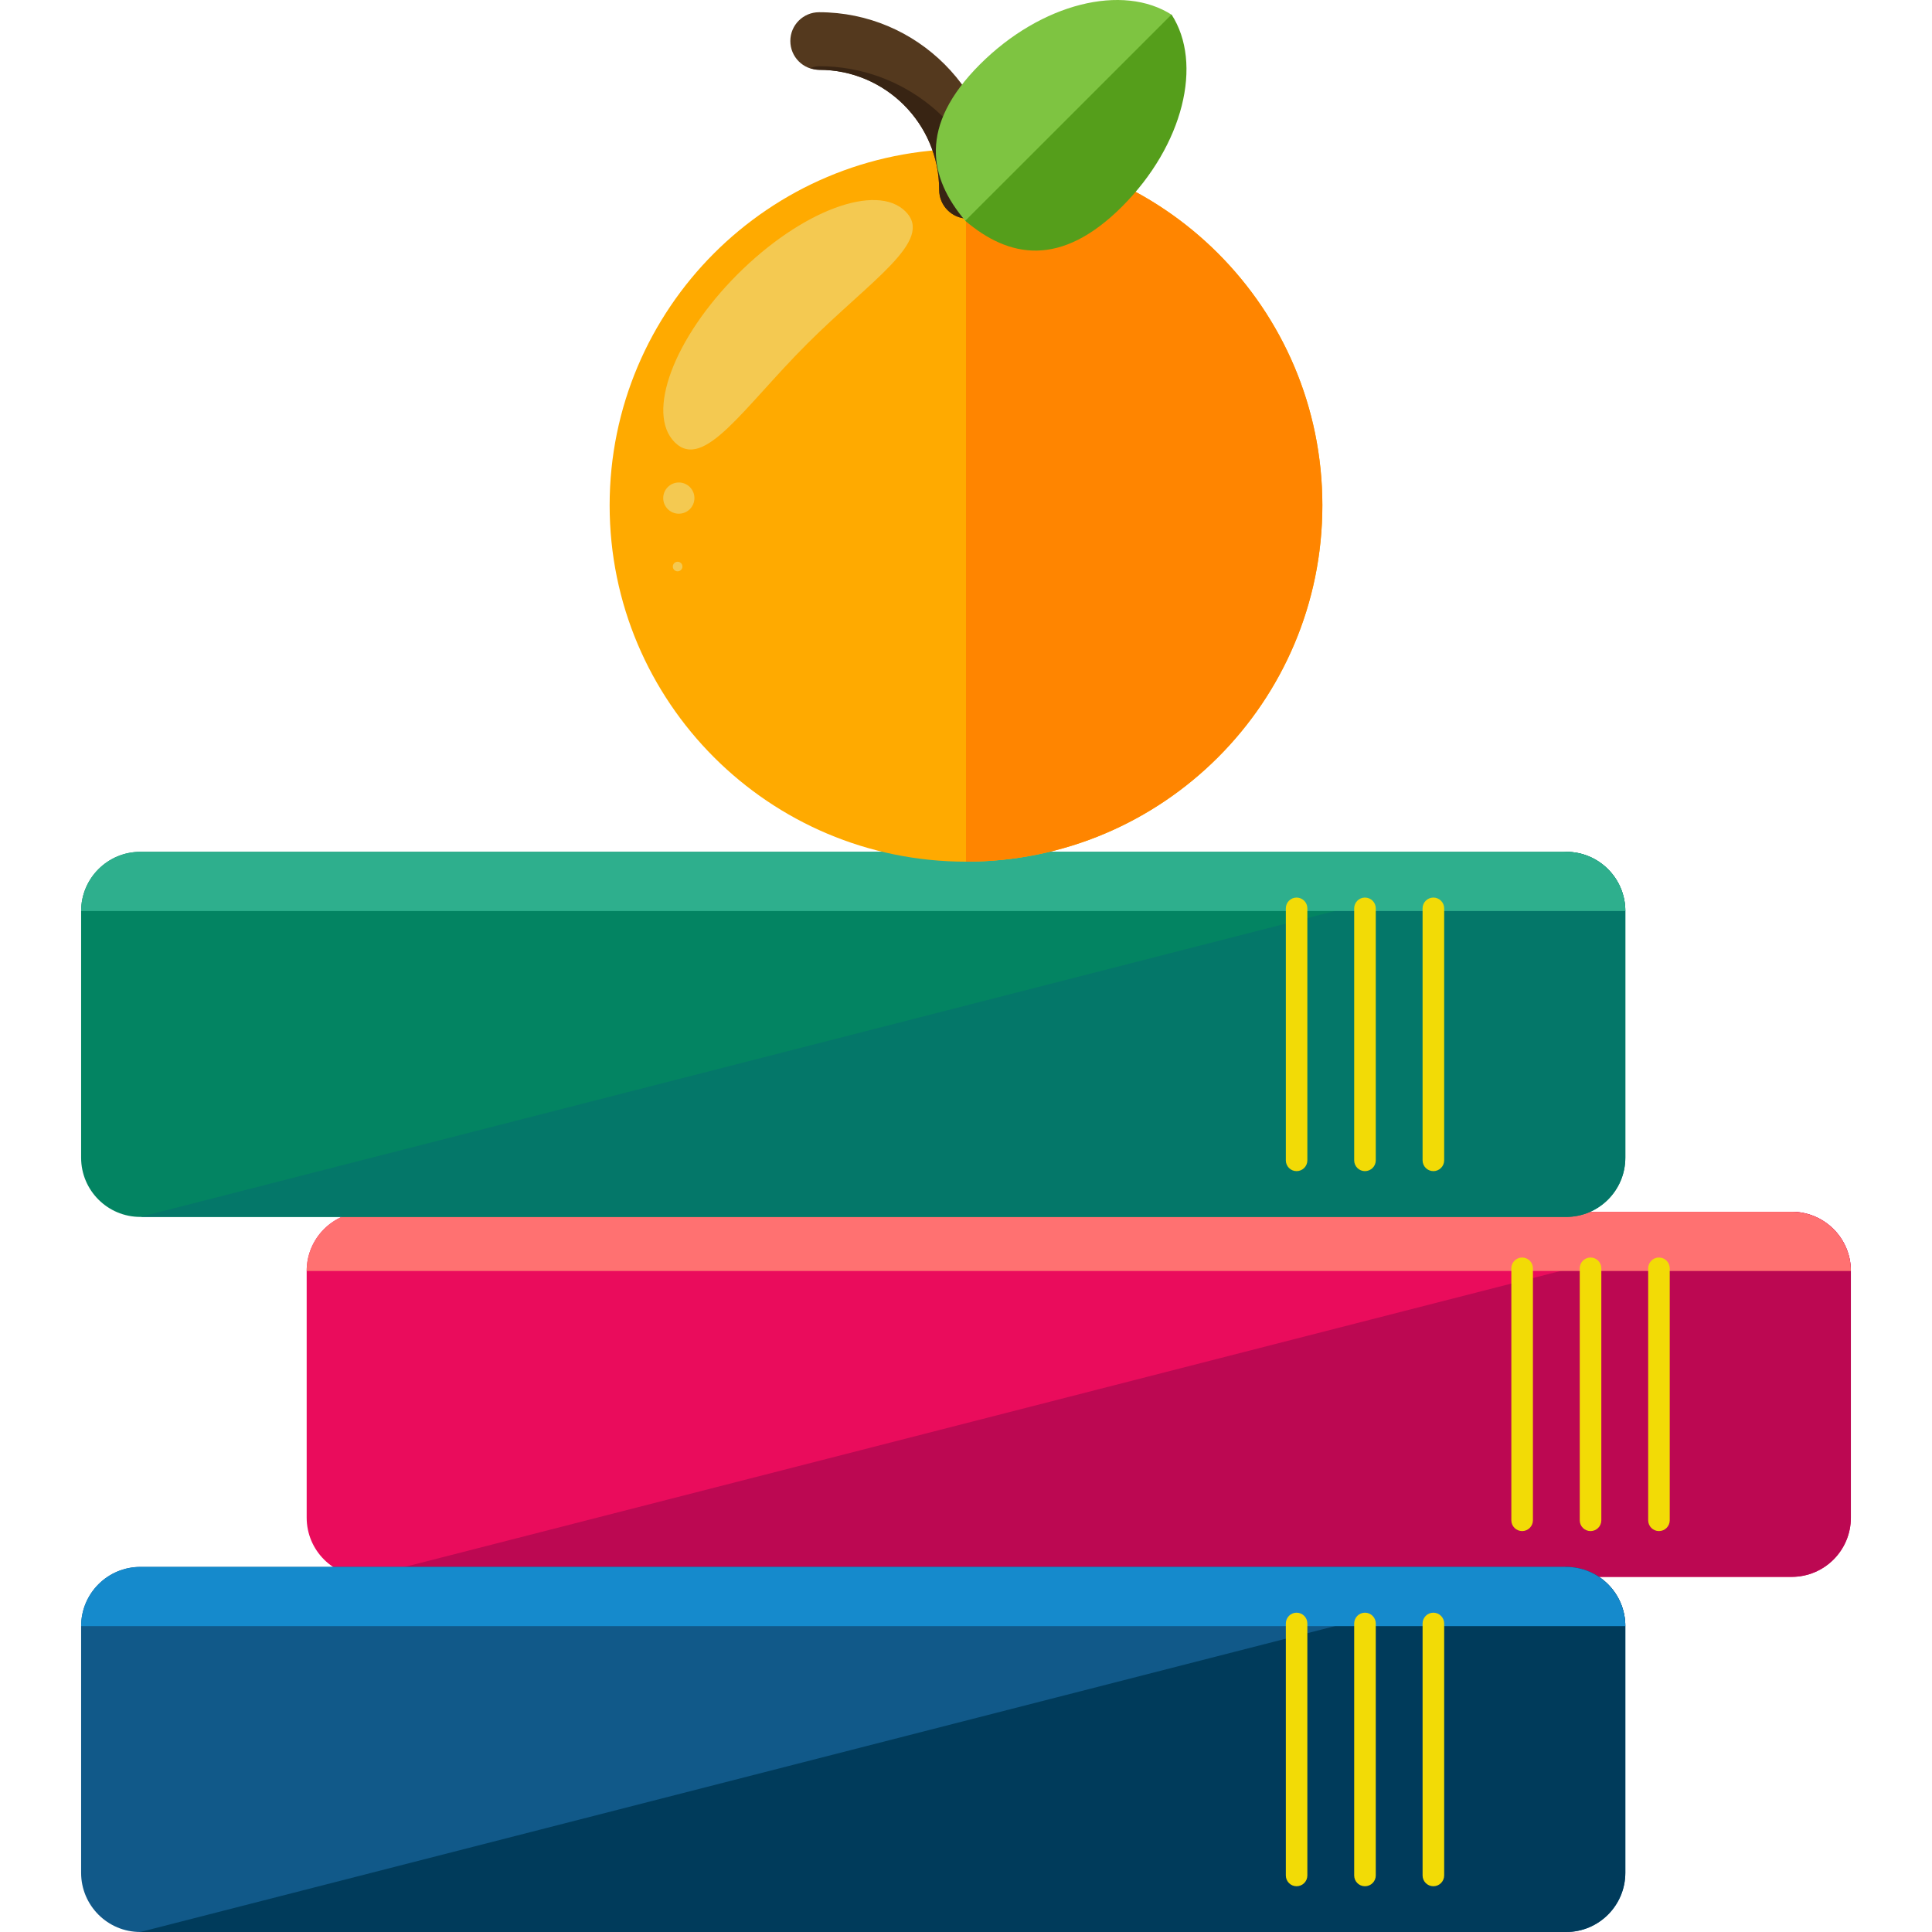
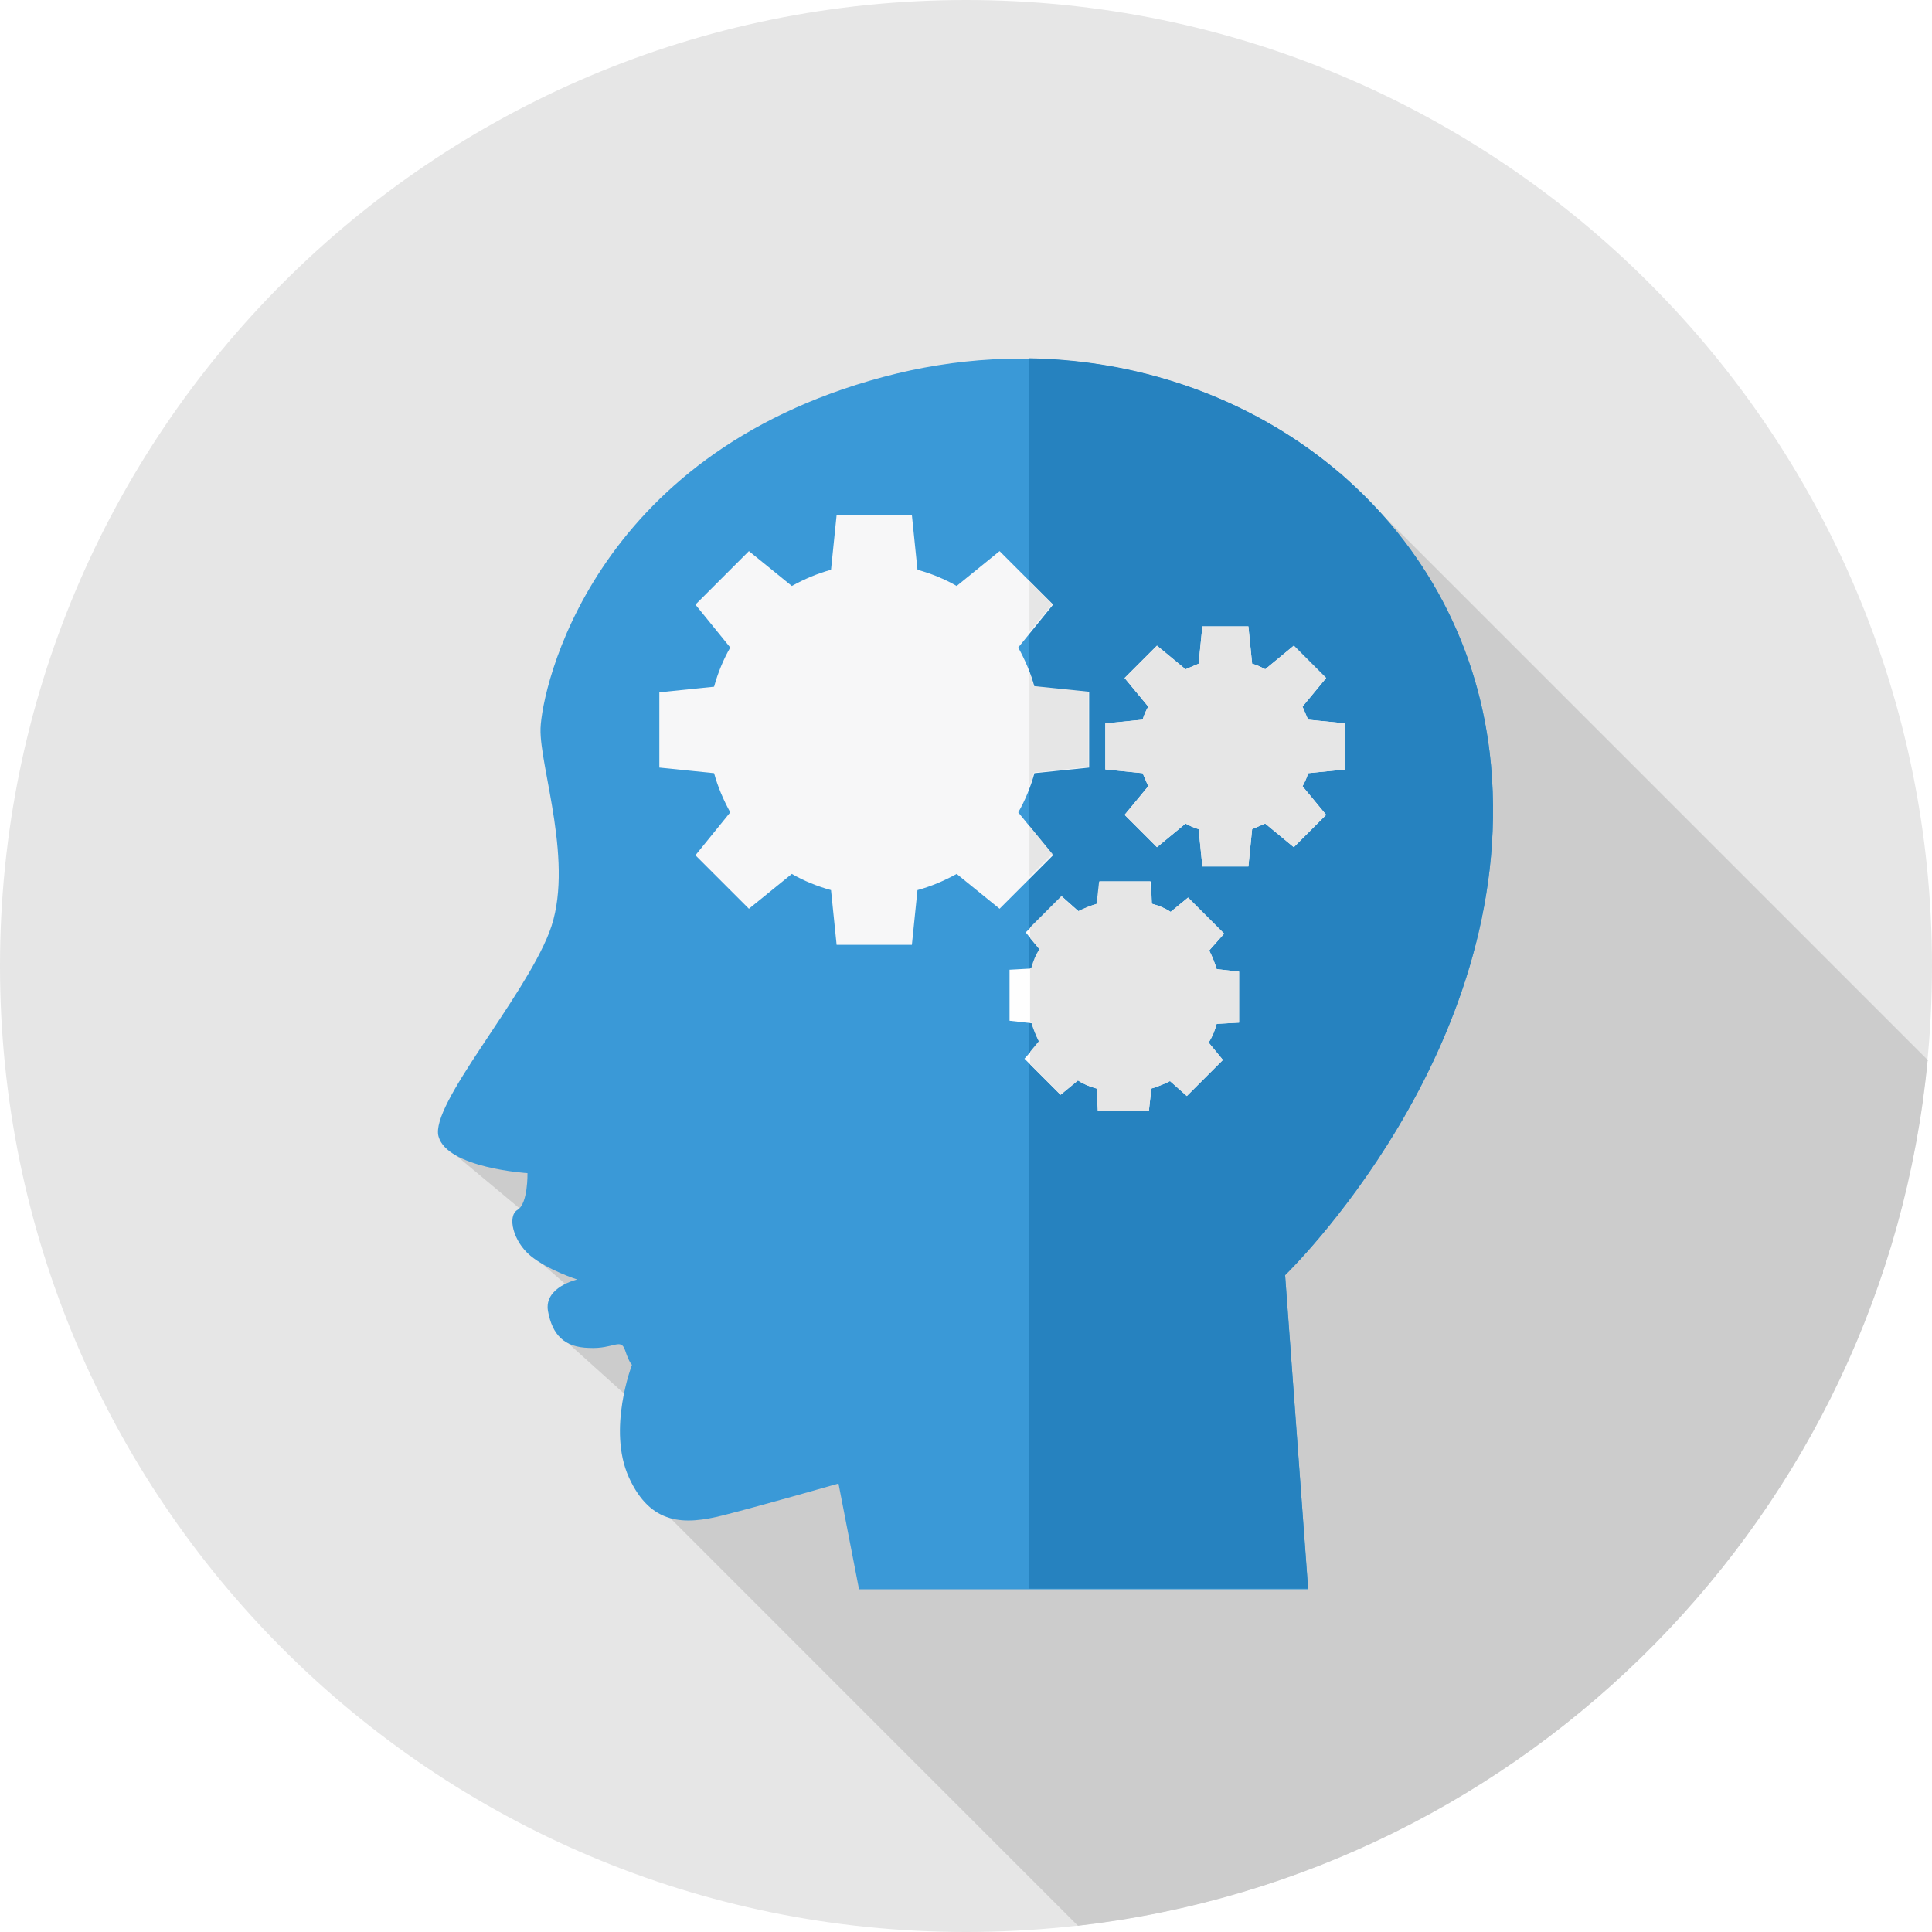
- <svg xmlns="http://www.w3.org/2000/svg" version="1.1" id="Layer_1" x="0px" y="0px" viewBox="0 0 504.124 504.124" style="enable-background:new 0 0 504.124 504.124;" xml:space="preserve">
-   <path style="fill:#EA0C5C;" d="M482.951,396.006c0,8.531-6.908,15.447-15.447,15.447H95.461c-8.515,0-15.439-6.916-15.439-15.447  v-64.37c0-8.531,6.924-15.447,15.439-15.447h372.043c8.539,0,15.447,6.916,15.447,15.447L482.951,396.006L482.951,396.006z" />
-   <path style="fill:#BC0852;" d="M467.512,316.197c8.539,0,15.447,6.916,15.447,15.447v64.37c0,8.531-6.908,15.447-15.447,15.447  H95.461" />
-   <path style="fill:#FF7171;" d="M80.022,331.643c0-8.531,6.924-15.447,15.439-15.447h372.043c8.539,0,15.447,6.916,15.447,15.447" />
+ <svg xmlns="http://www.w3.org/2000/svg" version="1.1" id="Layer_1" x="0px" y="0px" viewBox="0 0 512 512" style="enable-background:new 0 0 512 512;" xml:space="preserve">
+   <circle style="fill:#E6E6E6;" cx="256" cy="256" r="256" />
+   <path style="fill:#CCCCCC;" d="M510.846,281.056c-11.539,120.006-105.993,215.614-225.175,229.296l-108.63-108.632l-6.429-27.694  l-21.594-19.451l5.275-10.385l-15.496-13.517l5.275-5.11l-24.891-20.77L355.235,125.28l155.776,155.776L510.846,281.056  L510.846,281.056z" />
+   <path style="fill:#3A99D7;" d="M346.663,421.008l-6.099-83.081c0,0,61.487-59.179,54.563-135.171  c-6.923-75.827-83.41-123.632-161.051-102.861s-90.499,82.916-90.828,93.136c-0.329,10.221,9.232,36.265,2.308,54.069  c-6.923,17.804-31.65,45.661-29.341,54.069c2.308,8.407,23.572,9.726,23.572,9.726s0.165,8.078-2.637,9.726  c-2.803,1.649-1.154,8.407,3.461,12.198c4.615,3.792,12.364,6.264,12.364,6.264s-8.901,1.978-7.747,8.407  c1.154,6.264,4.286,9.561,10.879,9.726c6.594,0.329,8.407-2.803,9.561,0.66c1.154,3.461,1.814,3.792,1.814,3.792  s-6.594,17.144-0.824,29.836c5.769,12.693,14.671,12.693,25.056,10.055s30.496-8.407,30.496-8.407l5.44,28.023h118.851  L346.663,421.008z" />
+   <path style="fill:#2682BF;" d="M346.663,421.008l-6.099-83.081c0,0,61.487-59.179,54.563-135.171  c-5.769-63.134-59.673-106.818-122.478-107.807v326.058h73.849h0.164V421.008z" />
+   <path style="fill:#F7F7F8;" d="M243.142,150.996c3.626,0.989,7.253,2.472,10.385,4.286l11.374-9.232l14.176,14.176l-9.232,11.374  c1.814,3.297,3.297,6.758,4.286,10.385l14.507,1.483v19.946l-14.507,1.483c-0.989,3.626-2.472,7.253-4.286,10.385l9.232,11.374  L264.9,240.832l-11.374-9.232c-3.297,1.814-6.758,3.297-10.385,4.286l-1.483,14.507h-19.946l-1.483-14.507  c-3.626-0.989-7.253-2.472-10.385-4.286l-11.374,9.232l-14.176-14.176l9.232-11.374c-1.814-3.297-3.297-6.758-4.286-10.385  l-14.507-1.483v-19.946l14.507-1.483c0.989-3.626,2.472-7.253,4.286-10.385l-9.232-11.374l14.176-14.176l11.374,9.232  c3.297-1.814,6.758-3.297,10.385-4.286l1.483-14.507h19.946L243.142,150.996z M231.768,170.282  c12.693,0,23.078,10.385,23.078,23.078c0,12.693-10.385,23.078-23.078,23.078c-12.693,0-23.078-10.385-23.078-23.078  C208.691,180.666,219.075,170.282,231.768,170.282z" />
+   <path style="fill:#FEFEFE;" d="M305.288,239.516c1.814,0.494,3.461,1.154,4.946,2.143l4.615-3.792l9.561,9.561l-3.957,4.451  c0.824,1.649,1.483,3.297,1.978,4.946l5.935,0.66v13.517l-5.935,0.329c-0.494,1.814-1.154,3.461-2.143,4.946l3.792,4.615  l-9.561,9.561l-4.451-3.956c-1.649,0.824-3.297,1.483-4.946,1.978l-0.66,5.935h-13.517l-0.329-5.935  c-1.814-0.494-3.461-1.154-4.946-2.143l-4.615,3.792l-9.561-9.561l3.957-4.451c-0.824-1.649-1.483-3.297-1.978-4.946l-5.935-0.66  v-13.517l5.935-0.329c0.494-1.814,1.154-3.461,2.143-4.946l-3.792-4.615l9.561-9.561l4.451,3.956  c1.649-0.824,3.297-1.483,4.946-1.978l0.66-5.935h13.517L305.288,239.516z M298.034,179.678l8.572-8.572l7.583,6.264  c1.154-0.494,2.308-0.989,3.461-1.483l0.989-9.89h12.198l0.989,9.89c1.154,0.329,2.308,0.824,3.461,1.483l7.583-6.264l8.572,8.572  l-6.264,7.583c0.494,1.154,0.989,2.308,1.483,3.461l9.89,0.989v12.198l-9.89,0.989c-0.329,1.154-0.824,2.308-1.483,3.461  l6.264,7.583l-8.572,8.572l-7.583-6.264c-1.154,0.494-2.308,0.989-3.461,1.483l-0.989,9.89H318.64l-0.989-9.89  c-1.154-0.329-2.308-0.824-3.461-1.483l-7.583,6.264l-8.572-8.572l6.264-7.583c-0.494-1.154-0.989-2.308-1.483-3.461l-9.89-0.989  v-12.198l9.89-0.989c0.329-1.154,0.824-2.308,1.483-3.461L298.034,179.678z M324.739,185.612c6.758,0,12.198,5.44,12.198,12.198  s-5.44,12.198-12.198,12.198c-6.758,0-12.198-5.44-12.198-12.198S317.981,185.612,324.739,185.612z M297.87,254.187  c5.44,0,9.726,4.451,9.726,9.726c0,5.44-4.451,9.726-9.726,9.726c-5.44,0-9.726-4.451-9.726-9.726  C288.144,258.472,292.595,254.187,297.87,254.187z" />
  <g>
-     <path style="fill:#F2DB06;" d="M399.991,396.699c0,1.552-1.268,2.812-2.812,2.812l0,0c-1.552,0-2.82-1.26-2.82-2.812V330.95   c0-1.56,1.268-2.82,2.82-2.82l0,0c1.544,0,2.812,1.26,2.812,2.82V396.699z" />
-     <path style="fill:#F2DB06;" d="M417.84,396.699c0,1.552-1.26,2.812-2.812,2.812l0,0c-1.56,0-2.82-1.26-2.82-2.812V330.95   c0-1.56,1.26-2.82,2.82-2.82l0,0c1.552,0,2.812,1.26,2.812,2.82V396.699z" />
-     <path style="fill:#F2DB06;" d="M435.689,396.699c0,1.552-1.252,2.812-2.82,2.812l0,0c-1.544,0-2.804-1.26-2.804-2.812V330.95   c0-1.56,1.26-2.82,2.804-2.82l0,0c1.568,0,2.82,1.26,2.82,2.82V396.699z" />
-   </g>
-   <path style="fill:#038462;" d="M424.102,302.089c0,8.523-6.916,15.447-15.447,15.447H36.613c-8.531,0-15.447-6.924-15.447-15.447  v-64.37c0-8.539,6.916-15.447,15.447-15.447h372.043c8.531,0,15.447,6.908,15.447,15.447V302.089z" />
-   <path style="fill:#047769;" d="M408.655,222.272c8.531,0,15.447,6.908,15.447,15.447v64.37c0,8.523-6.916,15.447-15.447,15.447  H36.613" />
-   <path style="fill:#2EAF8D;" d="M21.174,237.719c0-8.539,6.916-15.447,15.447-15.447h372.035c8.531,0,15.447,6.908,15.447,15.447" />
-   <g>
-     <path style="fill:#F2DB06;" d="M341.134,302.775c0,1.552-1.26,2.812-2.82,2.812l0,0c-1.544,0-2.796-1.26-2.796-2.812v-65.757   c0-1.552,1.252-2.812,2.796-2.812l0,0c1.56,0,2.82,1.26,2.82,2.812V302.775z" />
-     <path style="fill:#F2DB06;" d="M358.984,302.775c0,1.552-1.26,2.812-2.828,2.812l0,0c-1.544,0-2.804-1.26-2.804-2.812v-65.757   c0-1.552,1.26-2.812,2.804-2.812l0,0c1.568,0,2.828,1.26,2.828,2.812V302.775z" />
-     <path style="fill:#F2DB06;" d="M376.833,302.775c0,1.552-1.268,2.812-2.812,2.812l0,0c-1.56,0-2.82-1.26-2.82-2.812v-65.757   c0-1.552,1.26-2.812,2.82-2.812l0,0c1.544,0,2.812,1.26,2.812,2.812V302.775z" />
-   </g>
-   <path style="fill:#115989;" d="M424.102,488.678c0,8.523-6.916,15.447-15.447,15.447H36.613c-8.531,0-15.447-6.924-15.447-15.447  v-64.37c0-8.531,6.916-15.447,15.447-15.447h372.043c8.531,0,15.447,6.916,15.447,15.447V488.678z" />
-   <path style="fill:#003B5B;" d="M408.655,408.861c8.531,0,15.447,6.916,15.447,15.447v64.37c0,8.523-6.916,15.447-15.447,15.447  H36.613" />
-   <path style="fill:#158ACC;" d="M21.174,424.308c0-8.531,6.916-15.447,15.447-15.447h372.035c8.531,0,15.447,6.916,15.447,15.447" />
-   <g>
-     <path style="fill:#F2DB06;" d="M341.134,489.371c0,1.552-1.26,2.812-2.82,2.812l0,0c-1.544,0-2.796-1.26-2.796-2.812v-65.757   c0-1.536,1.252-2.812,2.796-2.812l0,0c1.56,0,2.82,1.276,2.82,2.812V489.371z" />
-     <path style="fill:#F2DB06;" d="M358.984,489.371c0,1.552-1.26,2.812-2.828,2.812l0,0c-1.544,0-2.804-1.26-2.804-2.812v-65.757   c0-1.536,1.26-2.812,2.804-2.812l0,0c1.568,0,2.828,1.276,2.828,2.812V489.371z" />
-     <path style="fill:#F2DB06;" d="M376.833,489.371c0,1.552-1.268,2.812-2.812,2.812l0,0c-1.56,0-2.82-1.26-2.82-2.812v-65.757   c0-1.536,1.26-2.812,2.82-2.812l0,0c1.544,0,2.812,1.276,2.812,2.812V489.371z" />
-   </g>
-   <circle style="fill:#FFAA00;" cx="252.062" cy="131.853" r="92.987" />
-   <path style="fill:#FF8500;" d="M252.062,38.882c51.358,0,92.987,41.622,92.987,92.979s-41.63,92.979-92.987,92.979" />
-   <path style="fill:#54391E;" d="M252.566,57.038c-4.151,0-7.507-3.363-7.507-7.507c0-17.258-14.052-31.319-31.327-31.319  c-4.151,0-7.507-3.356-7.507-7.515c0-4.151,3.356-7.507,7.507-7.507c25.553,0,46.34,20.787,46.34,46.34  C260.081,53.675,256.725,57.038,252.566,57.038z" />
-   <path style="fill:#382413;" d="M213.741,17.275c-0.819,0-1.575,0.221-2.332,0.473c0.756,0.244,1.512,0.473,2.332,0.473  c17.266,0,31.327,14.052,31.327,31.319c0,4.143,3.356,7.507,7.507,7.507c2.725,0,5.01-1.52,6.333-3.694  C254.197,32.722,235.757,17.275,213.741,17.275z" />
-   <path style="fill:#7EC441;" d="M305.799,3.9c-12.768-8.271-34.068-3.119-50.105,12.902c-16.03,16.037-13.383,29.562-3.718,40.921  L305.799,3.9z" />
-   <path style="fill:#559E1B;" d="M305.696,3.79c8.263,12.761,3.119,34.068-12.91,50.105c-16.03,16.03-29.554,13.375-40.921,3.718  L305.696,3.79z" />
-   <g>
-     <path style="fill:#F4C951;" d="M236.285,55.187c7.593,7.593-9.051,17.912-25.687,34.54s-26.947,33.264-34.54,25.679   c-7.57-7.578-0.236-27.199,16.384-43.827C209.078,54.943,228.691,47.609,236.285,55.187z" />
-     <circle style="fill:#F4C951;" cx="177.129" cy="129.971" r="4.072" />
-     <circle style="fill:#F4C951;" cx="176.814" cy="147.828" r="1.252" />
+     <path style="fill:#E6E6E6;" d="M272.814,153.962l6.099,6.099l-6.099,7.418V153.962z M272.814,178.194   c0.494,1.154,0.824,2.472,1.154,3.626l14.507,1.483v19.946l-14.507,1.483c-0.329,1.154-0.66,2.472-1.154,3.626V178.194z    M272.814,218.91l6.099,7.418l-6.099,6.099V218.91z" />
+     <path style="fill:#E6E6E6;" d="M305.288,239.516c1.814,0.494,3.461,1.154,4.946,2.143l4.615-3.792l9.561,9.561l-3.957,4.451   c0.824,1.649,1.483,3.297,1.978,4.946l5.935,0.66v13.517l-5.935,0.329c-0.494,1.814-1.154,3.461-2.143,4.946l3.792,4.615   l-9.561,9.561l-4.451-3.956c-1.649,0.824-3.297,1.483-4.946,1.978l-0.66,5.935h-13.517l-0.329-5.935   c-1.814-0.494-3.461-1.154-4.946-2.143l-4.615,3.792l-8.078-8.078v-3.297l2.308-2.803c-0.824-1.649-1.483-3.297-1.978-4.946h-0.329   v-14.507h0.329c0.494-1.814,1.154-3.461,2.143-4.946l-2.472-2.967v-2.803l8.242-8.242l4.451,3.956   c1.649-0.824,3.297-1.483,4.946-1.978l0.66-5.935h13.517l0.329,5.935L305.288,239.516L305.288,239.516z M298.034,179.678   l8.572-8.572l7.583,6.264c1.154-0.494,2.308-0.989,3.461-1.483l0.989-9.89h12.198l0.989,9.89c1.154,0.329,2.308,0.824,3.461,1.483   l7.583-6.264l8.572,8.572l-6.264,7.583c0.494,1.154,0.989,2.308,1.483,3.461l9.89,0.989v12.198l-9.89,0.989   c-0.329,1.154-0.824,2.308-1.483,3.461l6.264,7.583l-8.572,8.572l-7.583-6.264c-1.154,0.494-2.308,0.989-3.461,1.483l-0.989,9.89   H318.64l-0.989-9.89c-1.154-0.329-2.308-0.824-3.461-1.483l-7.583,6.264l-8.572-8.572l6.264-7.583   c-0.494-1.154-0.989-2.308-1.483-3.461l-9.89-0.989v-12.198l9.89-0.989c0.329-1.154,0.824-2.308,1.483-3.461L298.034,179.678z    M324.739,185.612c6.758,0,12.198,5.44,12.198,12.198s-5.44,12.198-12.198,12.198c-6.758,0-12.198-5.44-12.198-12.198   S317.981,185.612,324.739,185.612z M297.87,254.187c5.44,0,9.726,4.451,9.726,9.726c0,5.44-4.451,9.726-9.726,9.726   c-5.44,0-9.726-4.451-9.726-9.726C288.144,258.472,292.595,254.187,297.87,254.187z" />
  </g>
  <g>
</g>
  <g>
</g>
  <g>
</g>
  <g>
</g>
  <g>
</g>
  <g>
</g>
  <g>
</g>
  <g>
</g>
  <g>
</g>
  <g>
</g>
  <g>
</g>
  <g>
</g>
  <g>
</g>
  <g>
</g>
  <g>
</g>
</svg>
